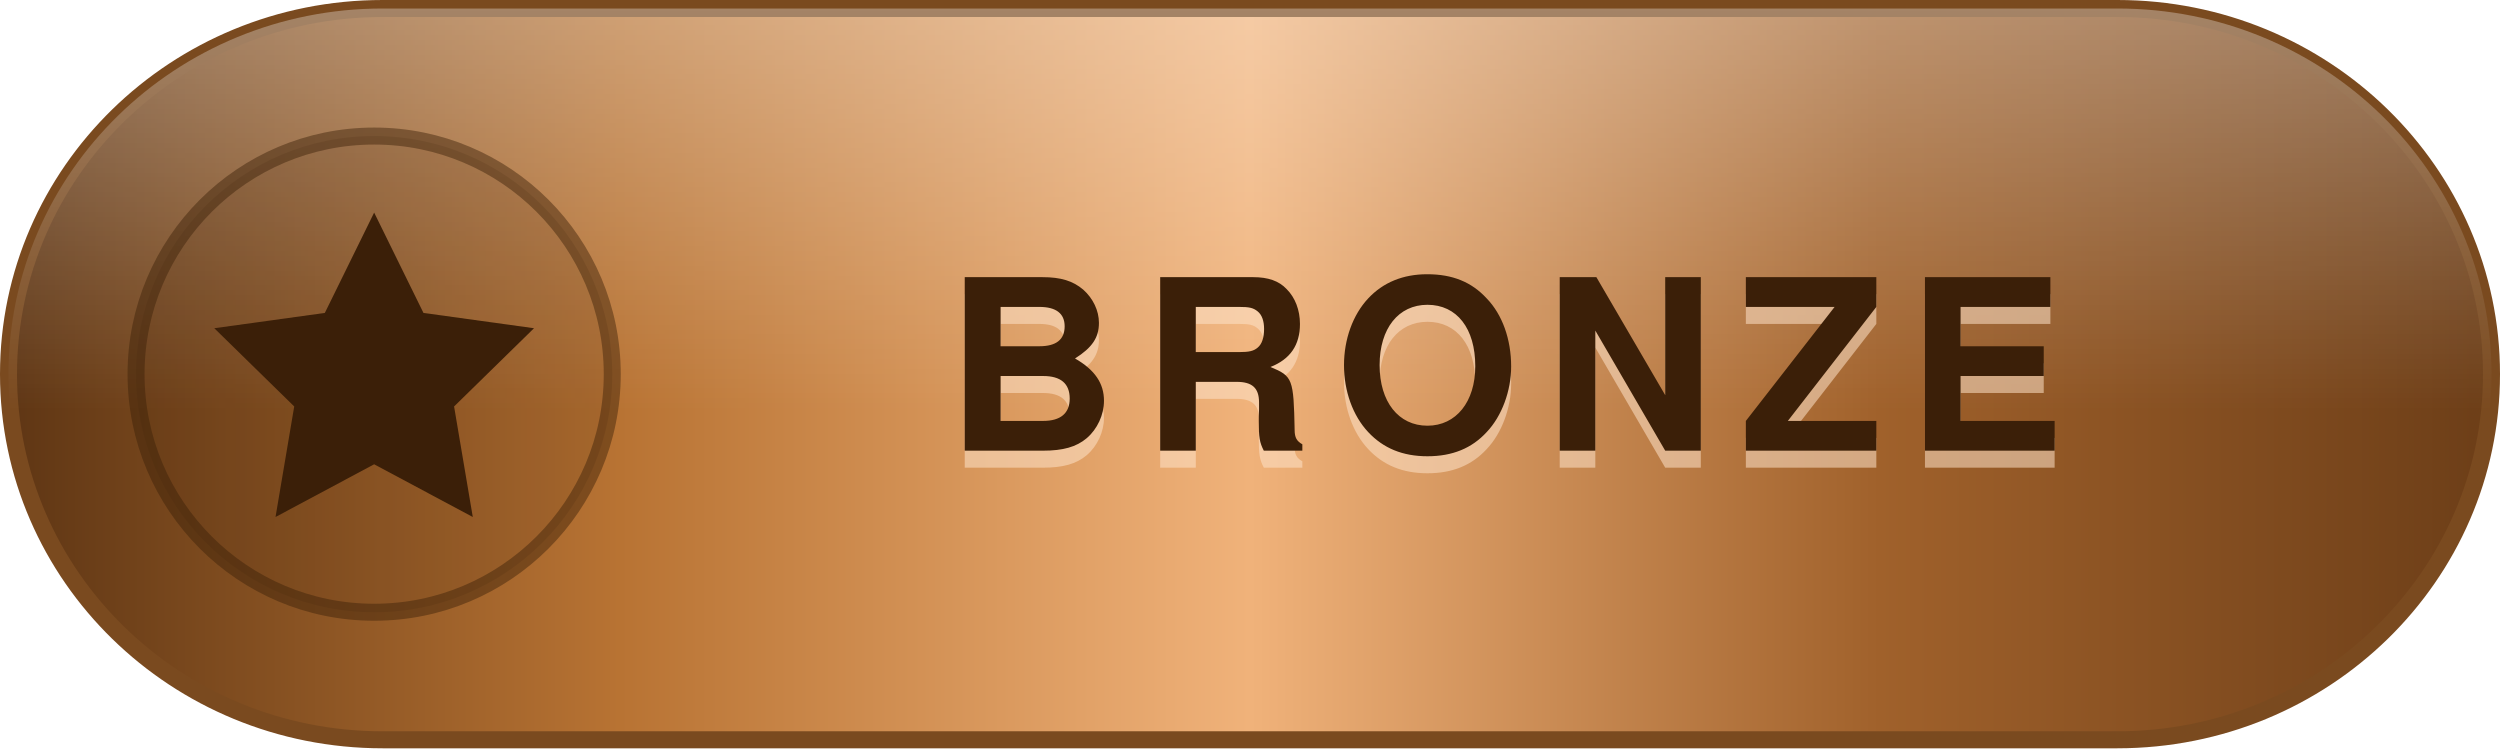
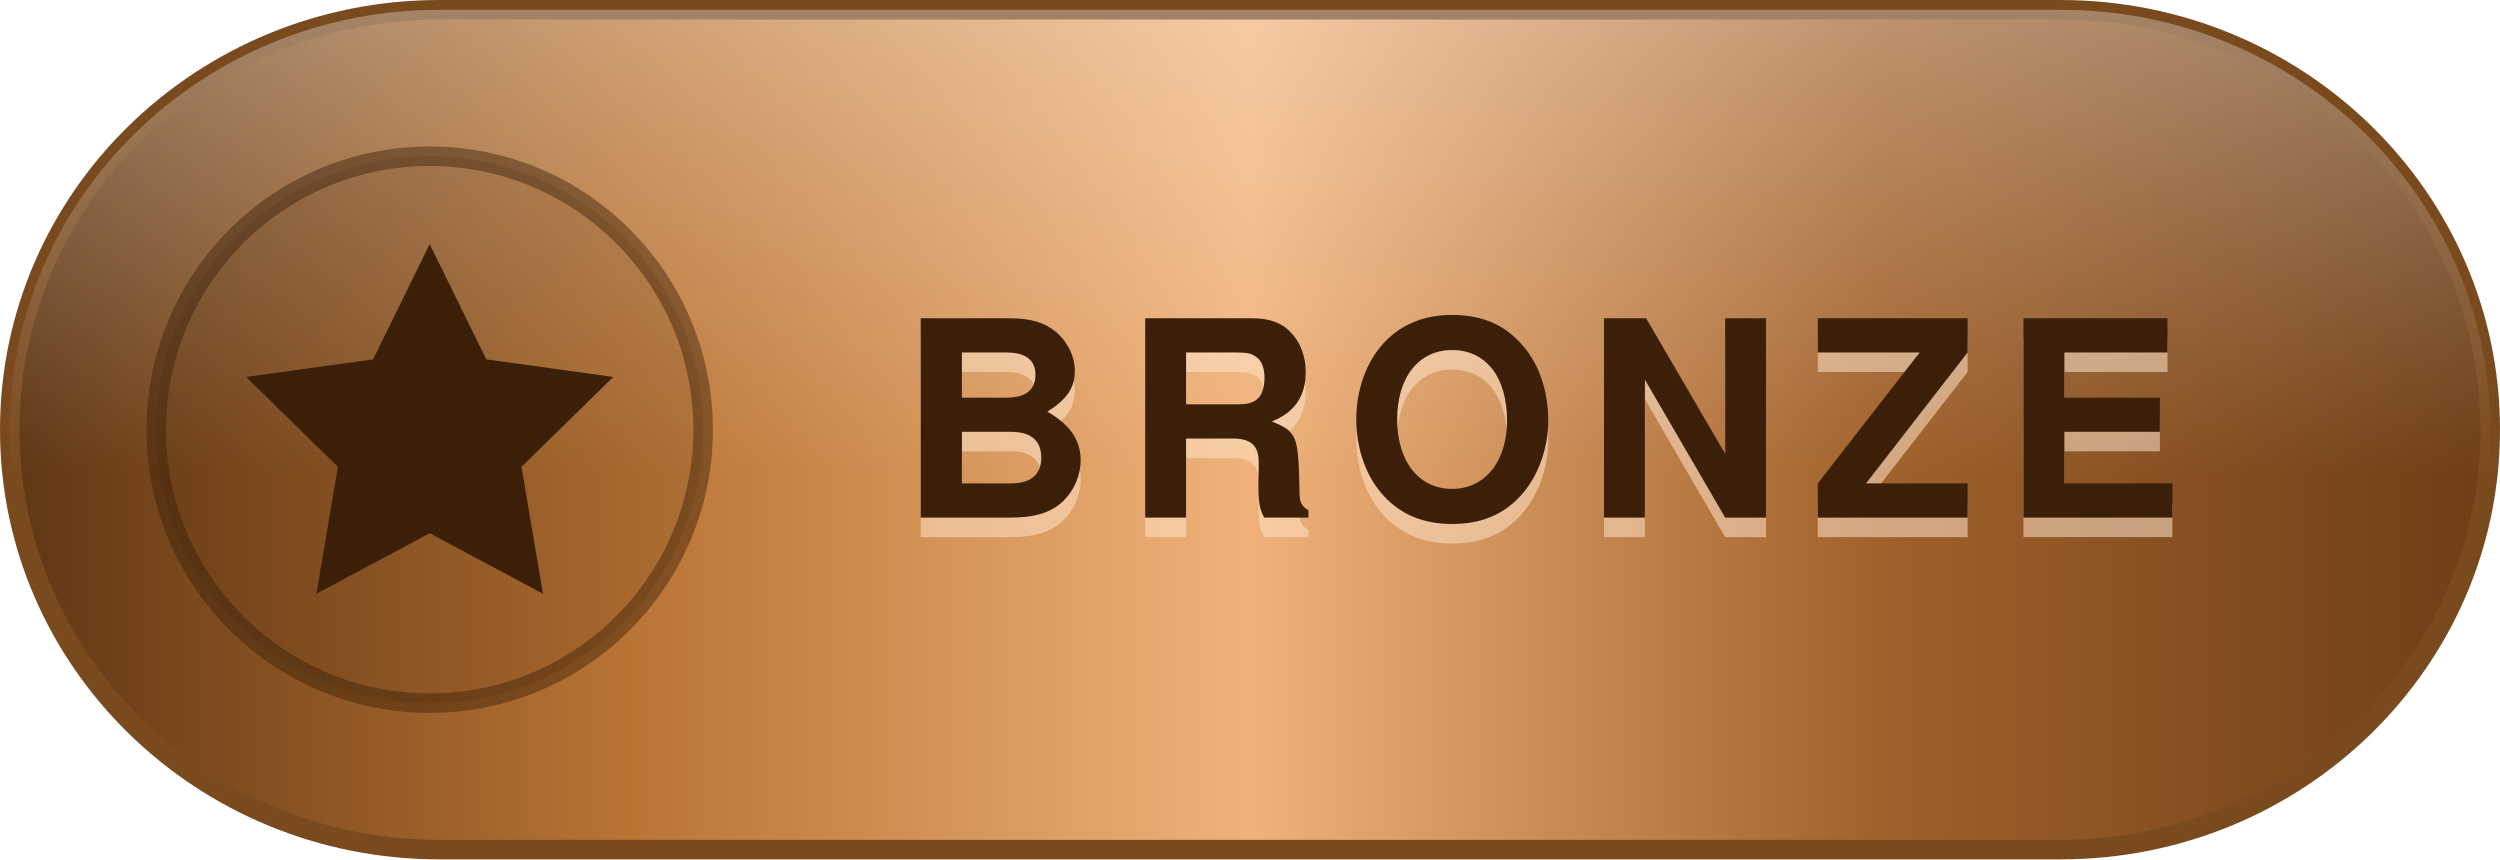
- <svg xmlns="http://www.w3.org/2000/svg" width="147" height="44" viewBox="0 0 147 44" role="img" aria-label="AgentiLoop Bronze">
+ <svg xmlns="http://www.w3.org/2000/svg" width="128" height="44" viewBox="0 0 128 44" role="img" aria-label="AgentiLoop Bronze">
  <defs>
    <linearGradient id="m" x1="0" y1="0" x2="1" y2="0">
      <stop offset="0.00" stop-color="#5c3413" />
      <stop offset="0.25" stop-color="#b87333" />
      <stop offset="0.50" stop-color="#f0b27a" />
      <stop offset="0.75" stop-color="#a0612b" />
      <stop offset="1.00" stop-color="#6b3d17" />
    </linearGradient>
    <linearGradient id="s" x1="0" y1="0" x2="0" y2="1">
      <stop offset="0" stop-color="#fff" stop-opacity=".32" />
      <stop offset=".55" stop-color="#fff" stop-opacity="0" />
    </linearGradient>
  </defs>
-   <rect x=".5" y=".5" width="146" height="43" rx="22" fill="url(#m)" stroke="#7a4a1f" />
-   <rect x=".5" y=".5" width="146" height="43" rx="22" fill="url(#s)" />
+   <rect x=".5" y=".5" width="127" height="43" rx="22" fill="url(#m)" stroke="#7a4a1f" />
+   <rect x=".5" y=".5" width="127" height="43" rx="22" fill="url(#s)" />
  <circle cx="22" cy="22" r="14" fill="#3b1f08" fill-opacity=".14" stroke="#3b1f08" stroke-opacity=".45" />
  <path d="M22 12.5l2.9 5.9 6.5.9-4.7 4.6 1.1 6.5L22 27.3l-5.8 3.1 1.1-6.5-4.7-4.6 6.5-.9z" fill="#3b1f08" />
-   <text x="88.5" y="27.5" text-anchor="middle" font-family="-apple-system, BlinkMacSystemFont, 'Segoe UI', Helvetica, Arial, sans-serif" font-size="14" font-weight="800" letter-spacing="1.4" fill="#fde2c8" fill-opacity=".55">BRONZE</text>
-   <text x="88.5" y="26.5" text-anchor="middle" font-family="-apple-system, BlinkMacSystemFont, 'Segoe UI', Helvetica, Arial, sans-serif" font-size="14" font-weight="800" letter-spacing="1.4" fill="#3b1f08">BRONZE</text>
+   <text x="46" y="27.5" text-anchor="start" font-family="-apple-system, BlinkMacSystemFont, 'Segoe UI', Helvetica, Arial, sans-serif" font-size="14" font-weight="800" letter-spacing="1.4" fill="#fde2c8" fill-opacity=".55">BRONZE</text>
+   <text x="46" y="26.5" text-anchor="start" font-family="-apple-system, BlinkMacSystemFont, 'Segoe UI', Helvetica, Arial, sans-serif" font-size="14" font-weight="800" letter-spacing="1.4" fill="#3b1f08">BRONZE</text>
</svg>
